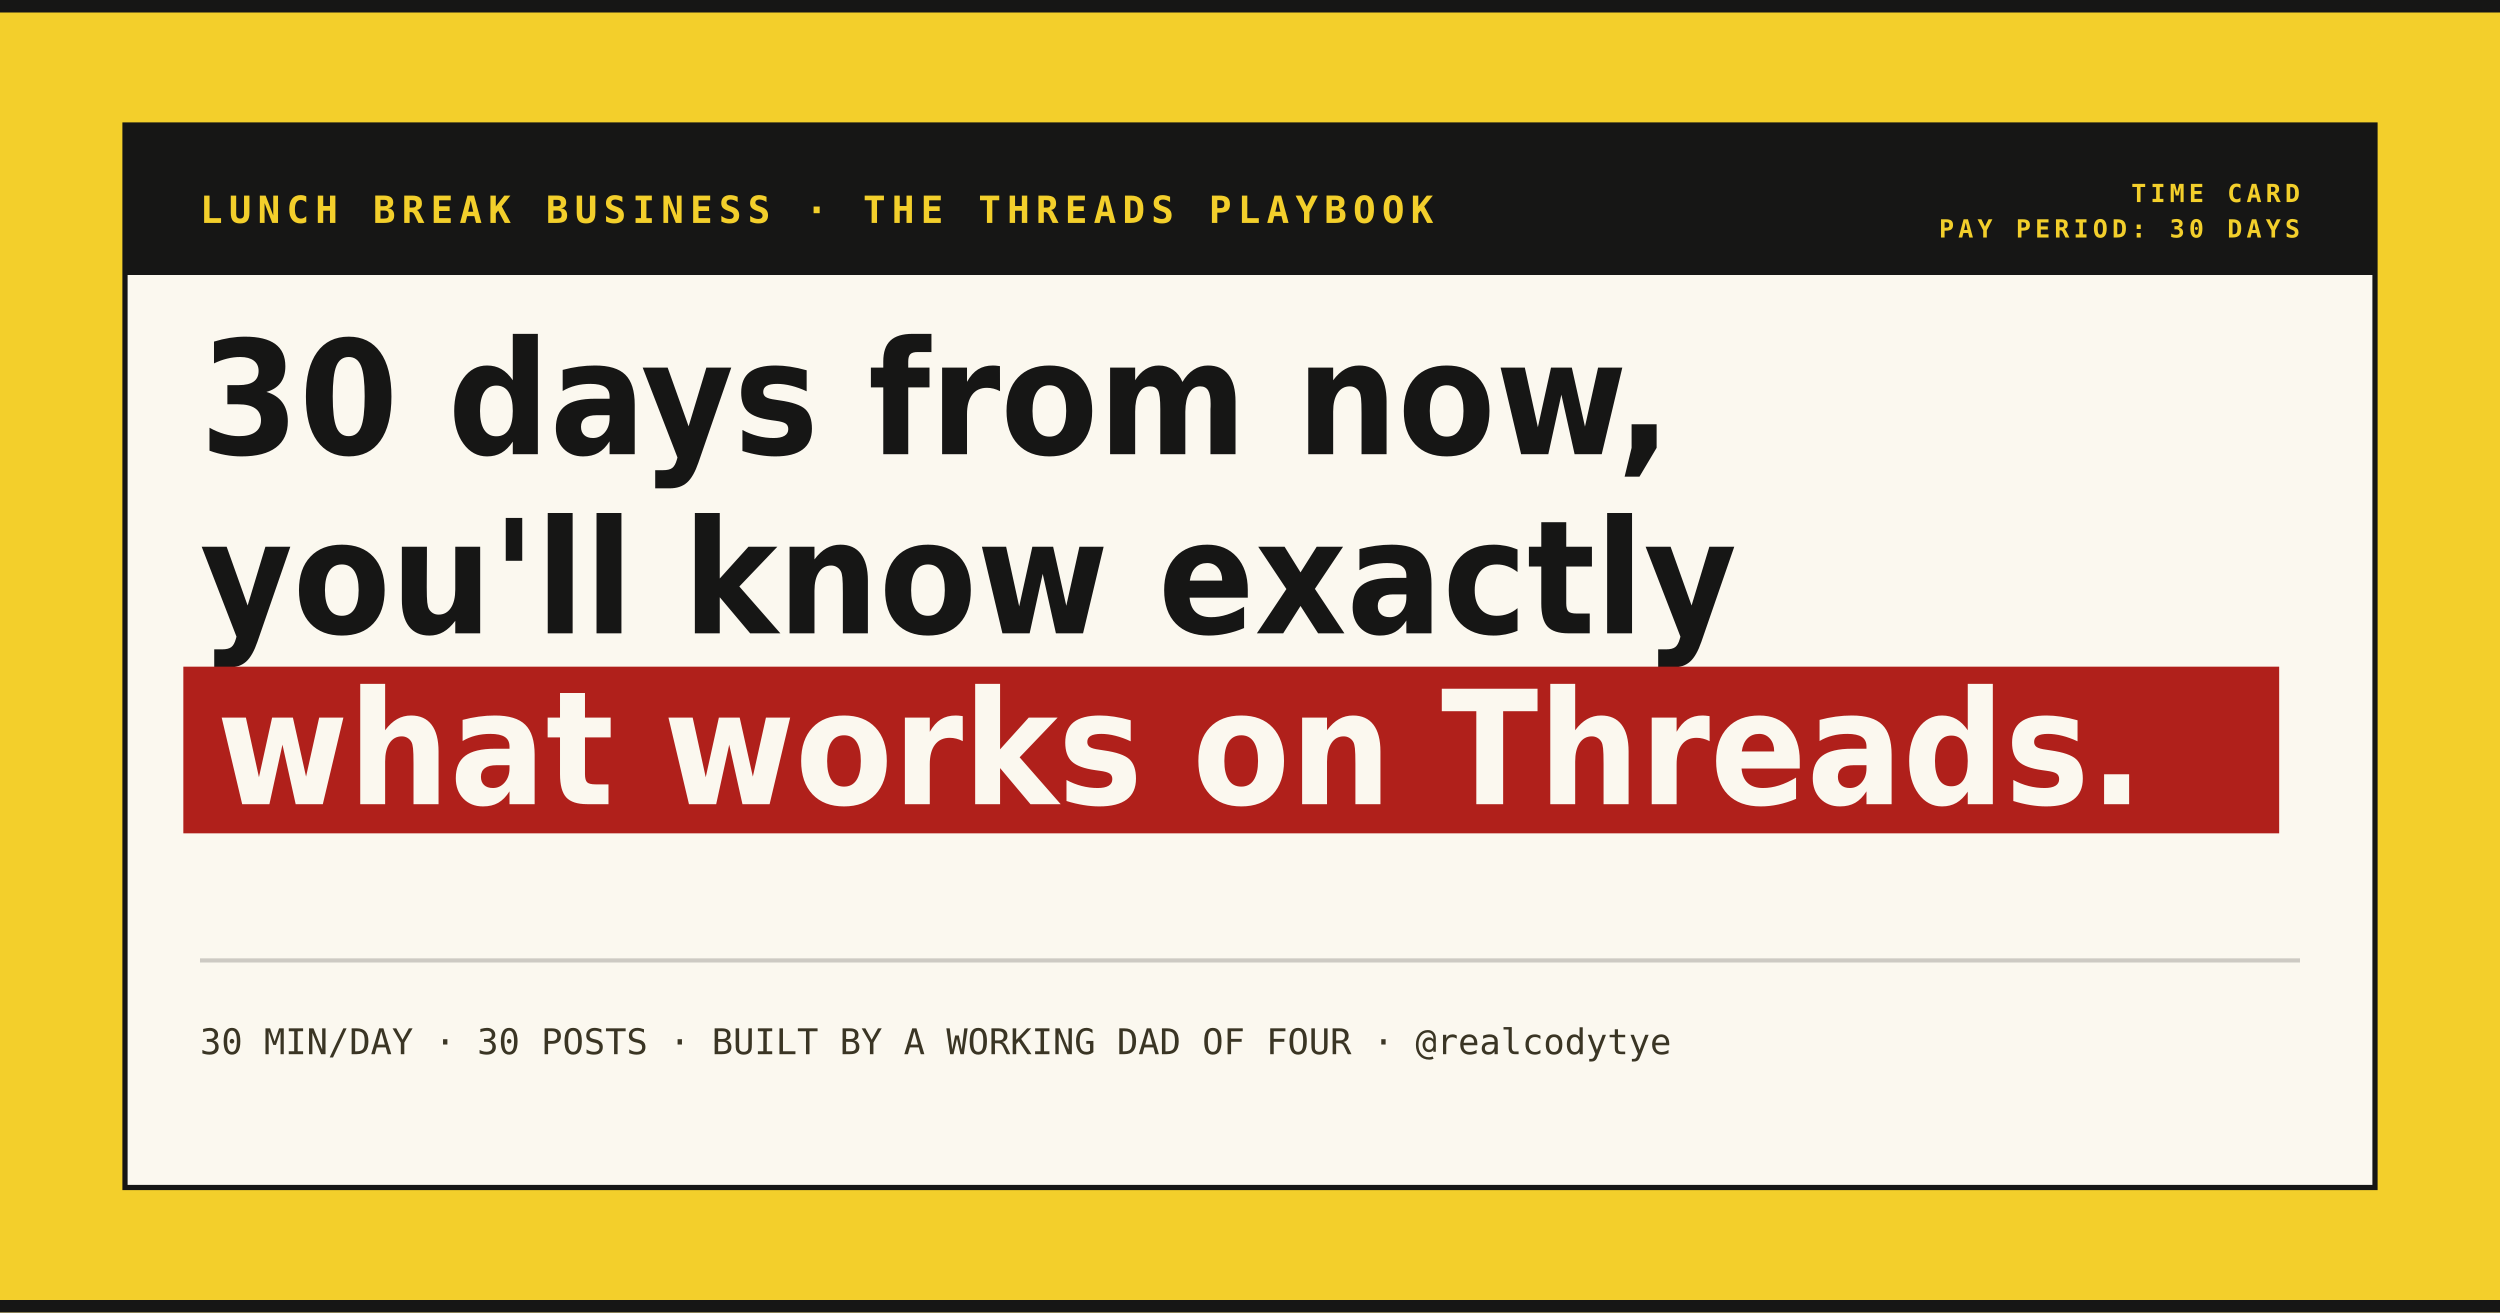
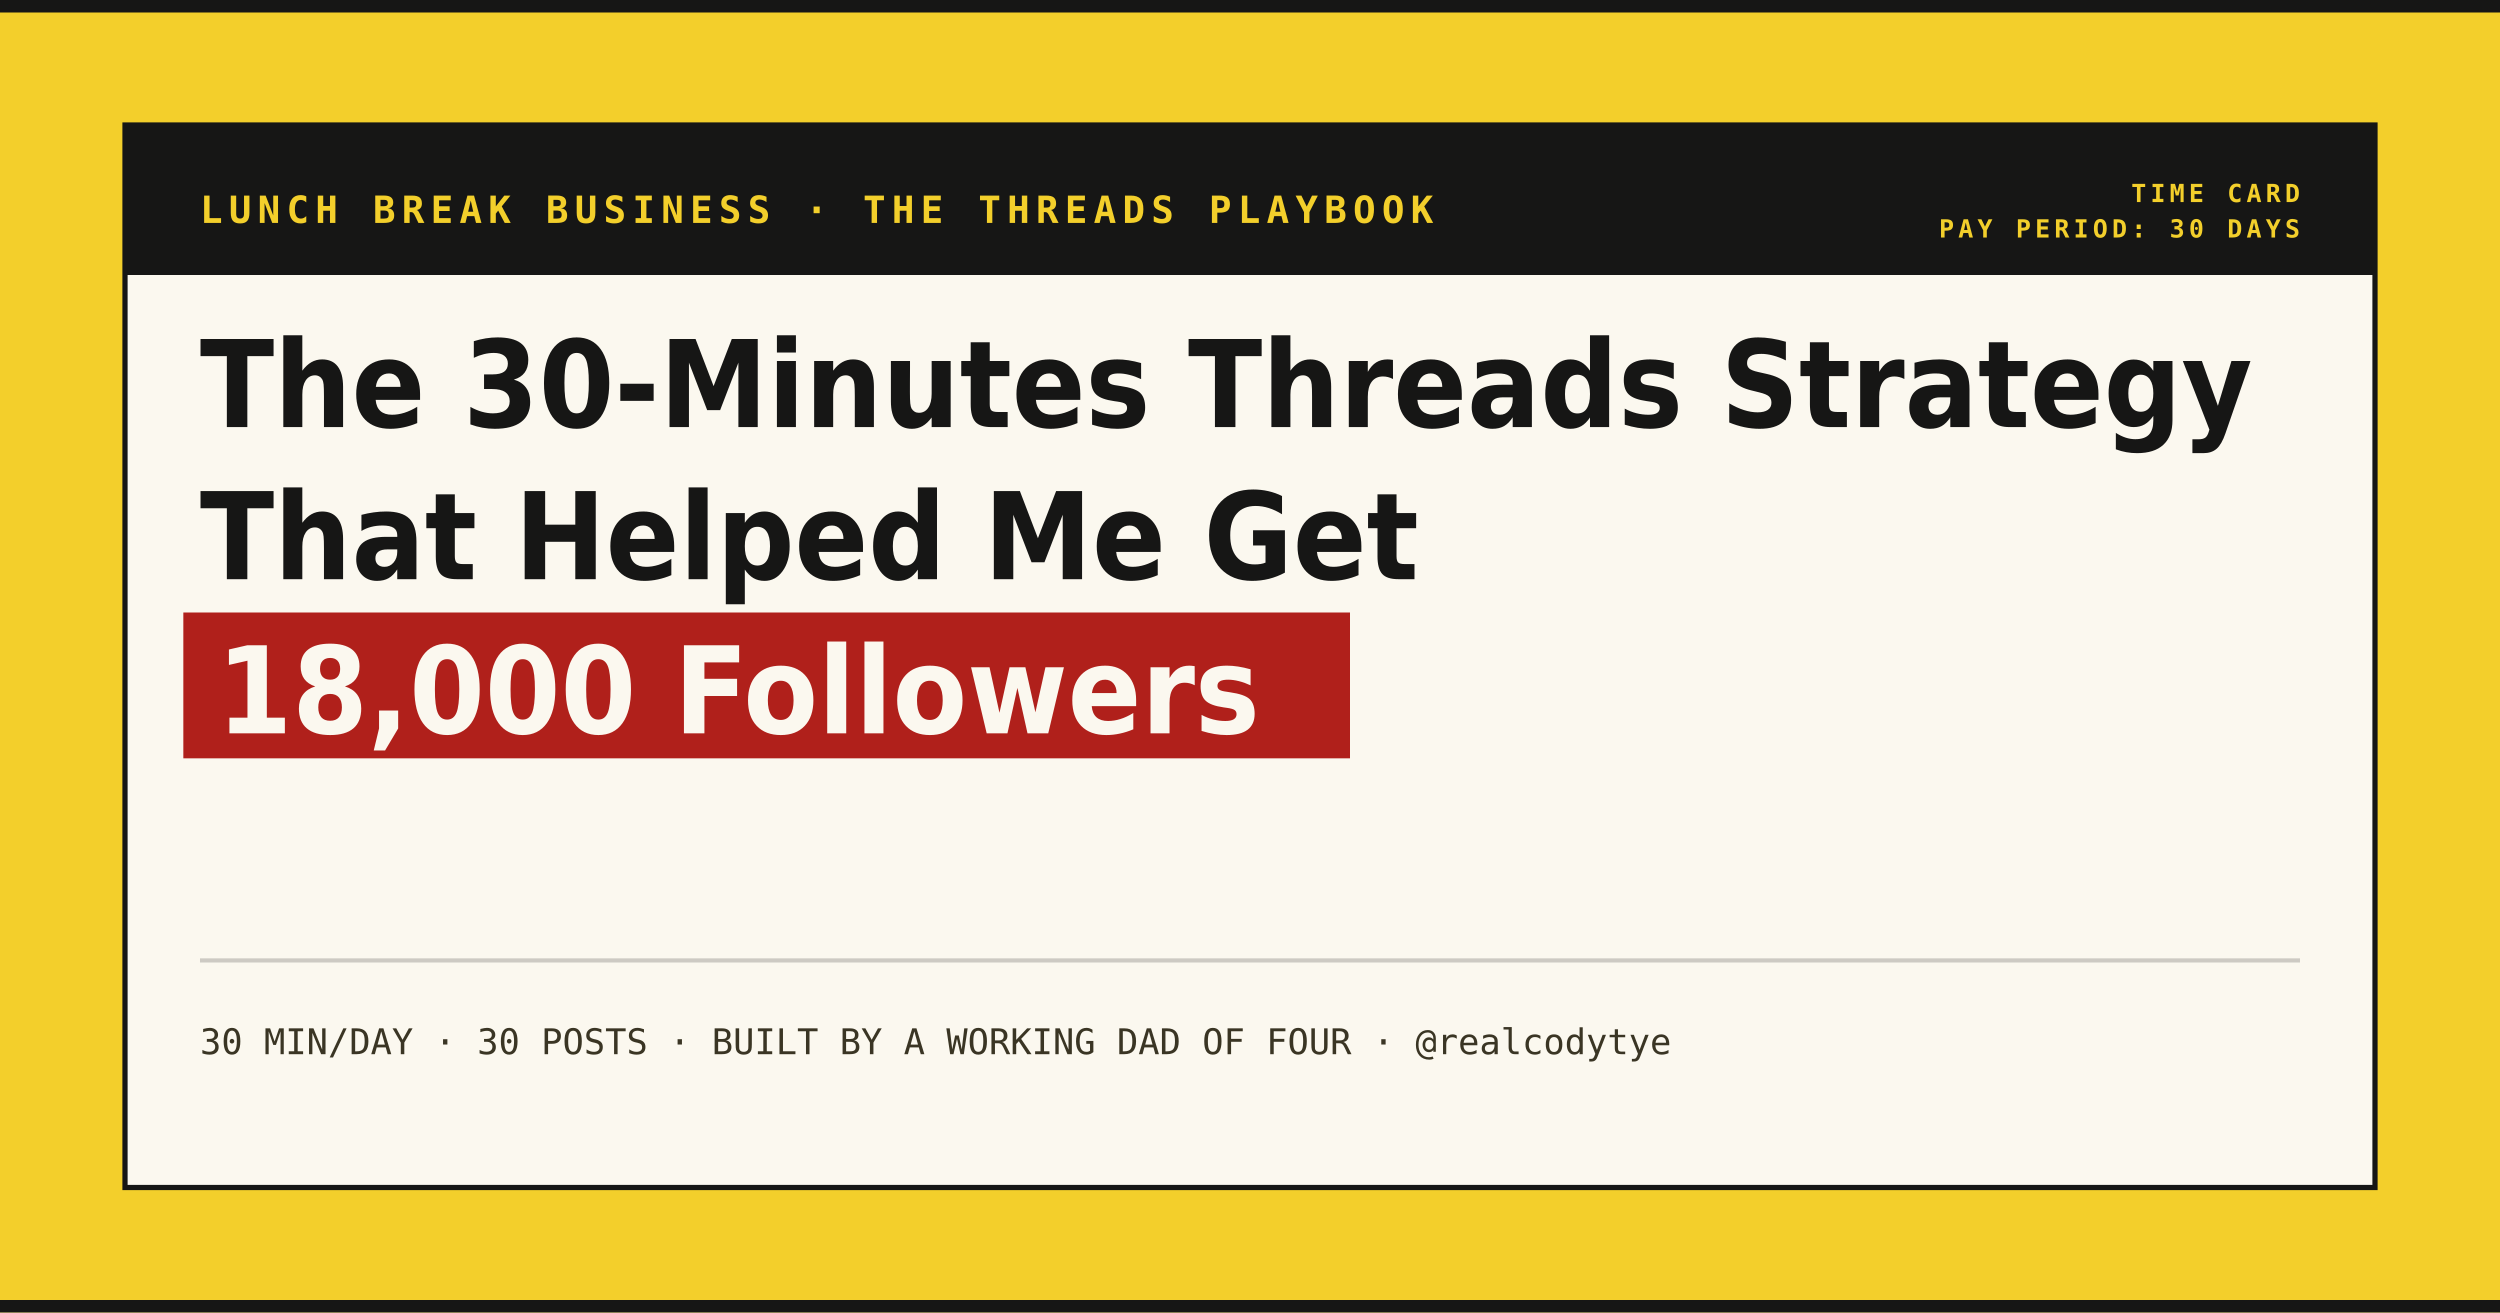
<svg xmlns="http://www.w3.org/2000/svg" width="1200" height="630" viewBox="0 0 1200 630">
  <rect width="1200" height="630" fill="#F3CF2B" />
  <rect x="0" y="0" width="1200" height="6" fill="#161615" />
  <rect x="0" y="624" width="1200" height="6" fill="#161615" />
  <rect x="60" y="60" width="1080" height="510" fill="#FBF8EF" stroke="#161615" stroke-width="2.5" />
  <rect x="60" y="60" width="1080" height="72" fill="#161615" />
  <text x="96" y="107" font-family="'DejaVu Sans Mono', monospace" font-size="18" font-weight="700" fill="#F3CF2B" letter-spacing="3">LUNCH BREAK BUSINESS  ·  THE THREADS PLAYBOOK</text>
  <text x="1104" y="97" font-family="'DejaVu Sans Mono', monospace" font-size="12" font-weight="700" fill="#F3CF2B" text-anchor="end" letter-spacing="2">TIME CARD</text>
  <text x="1104" y="114" font-family="'DejaVu Sans Mono', monospace" font-size="12" font-weight="700" fill="#F3CF2B" text-anchor="end" letter-spacing="2">PAY PERIOD: 30 DAYS</text>
-   <text x="96" y="218" font-family="'DejaVu Sans Condensed', 'Arial Narrow', sans-serif" font-size="76" font-weight="700" fill="#161615">30 days from now,</text>
-   <text x="96" y="304" font-family="'DejaVu Sans Condensed', 'Arial Narrow', sans-serif" font-size="76" font-weight="700" fill="#161615">you'll know exactly</text>
-   <rect x="88" y="320" width="1006" height="80" fill="#B0201B" />
-   <text x="104" y="386" font-family="'DejaVu Sans Condensed', 'Arial Narrow', sans-serif" font-size="76" font-weight="700" fill="#FBF8EF">what works on Threads.</text>
+   <text x="96" y="205" font-family="'DejaVu Sans Condensed', 'Arial Narrow', sans-serif" font-size="58" font-weight="700" fill="#161615">The 30-Minutes Threads Strategy</text>
+   <text x="96" y="278" font-family="'DejaVu Sans Condensed', 'Arial Narrow', sans-serif" font-size="58" font-weight="700" fill="#161615">That Helped Me Get</text>
+   <rect x="88" y="294" width="560" height="70" fill="#B0201B" />
+   <text x="104" y="352" font-family="'DejaVu Sans Condensed', 'Arial Narrow', sans-serif" font-size="58" font-weight="700" fill="#FBF8EF">18,000 Followers</text>
  <rect x="96" y="460" width="1008" height="2" fill="#161615" opacity="0.2" />
  <text x="96" y="506" font-family="'DejaVu Sans Mono', monospace" font-size="17" font-weight="500" fill="#3A3524">30 MIN/DAY  ·  30 POSTS  ·  BUILT BY A WORKING DAD OF FOUR  ·  @realcodytye</text>
</svg>
